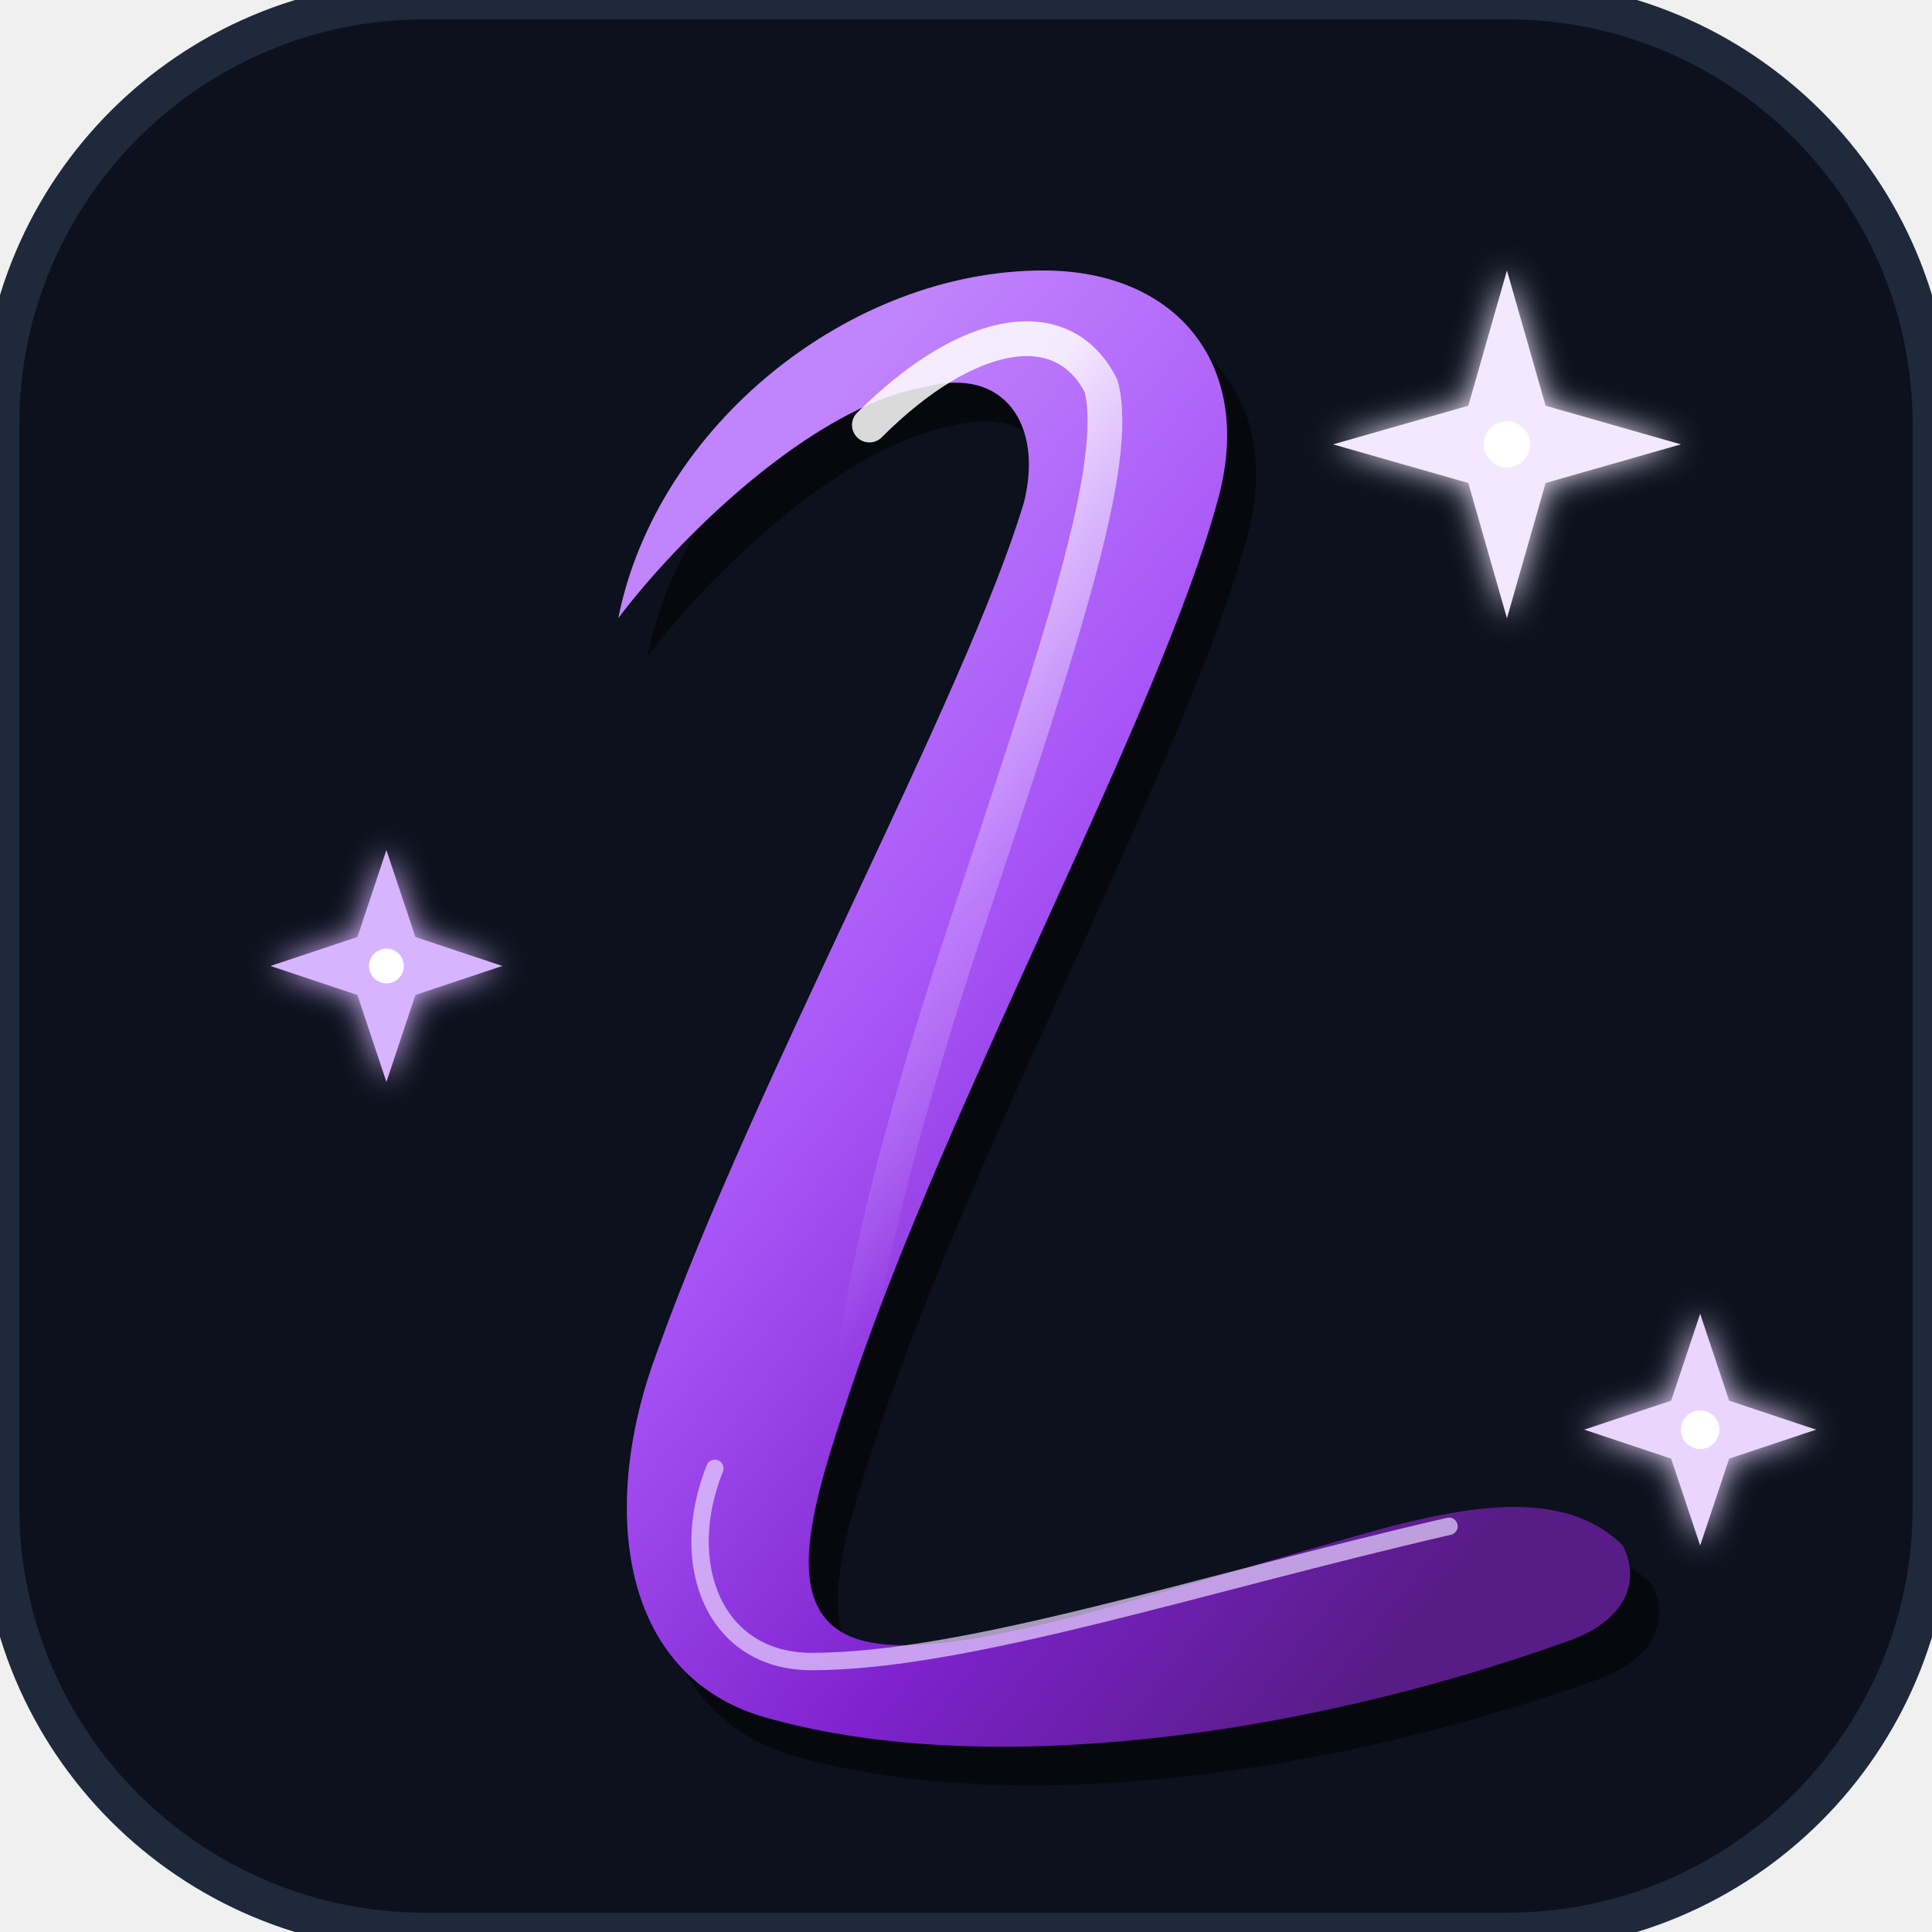
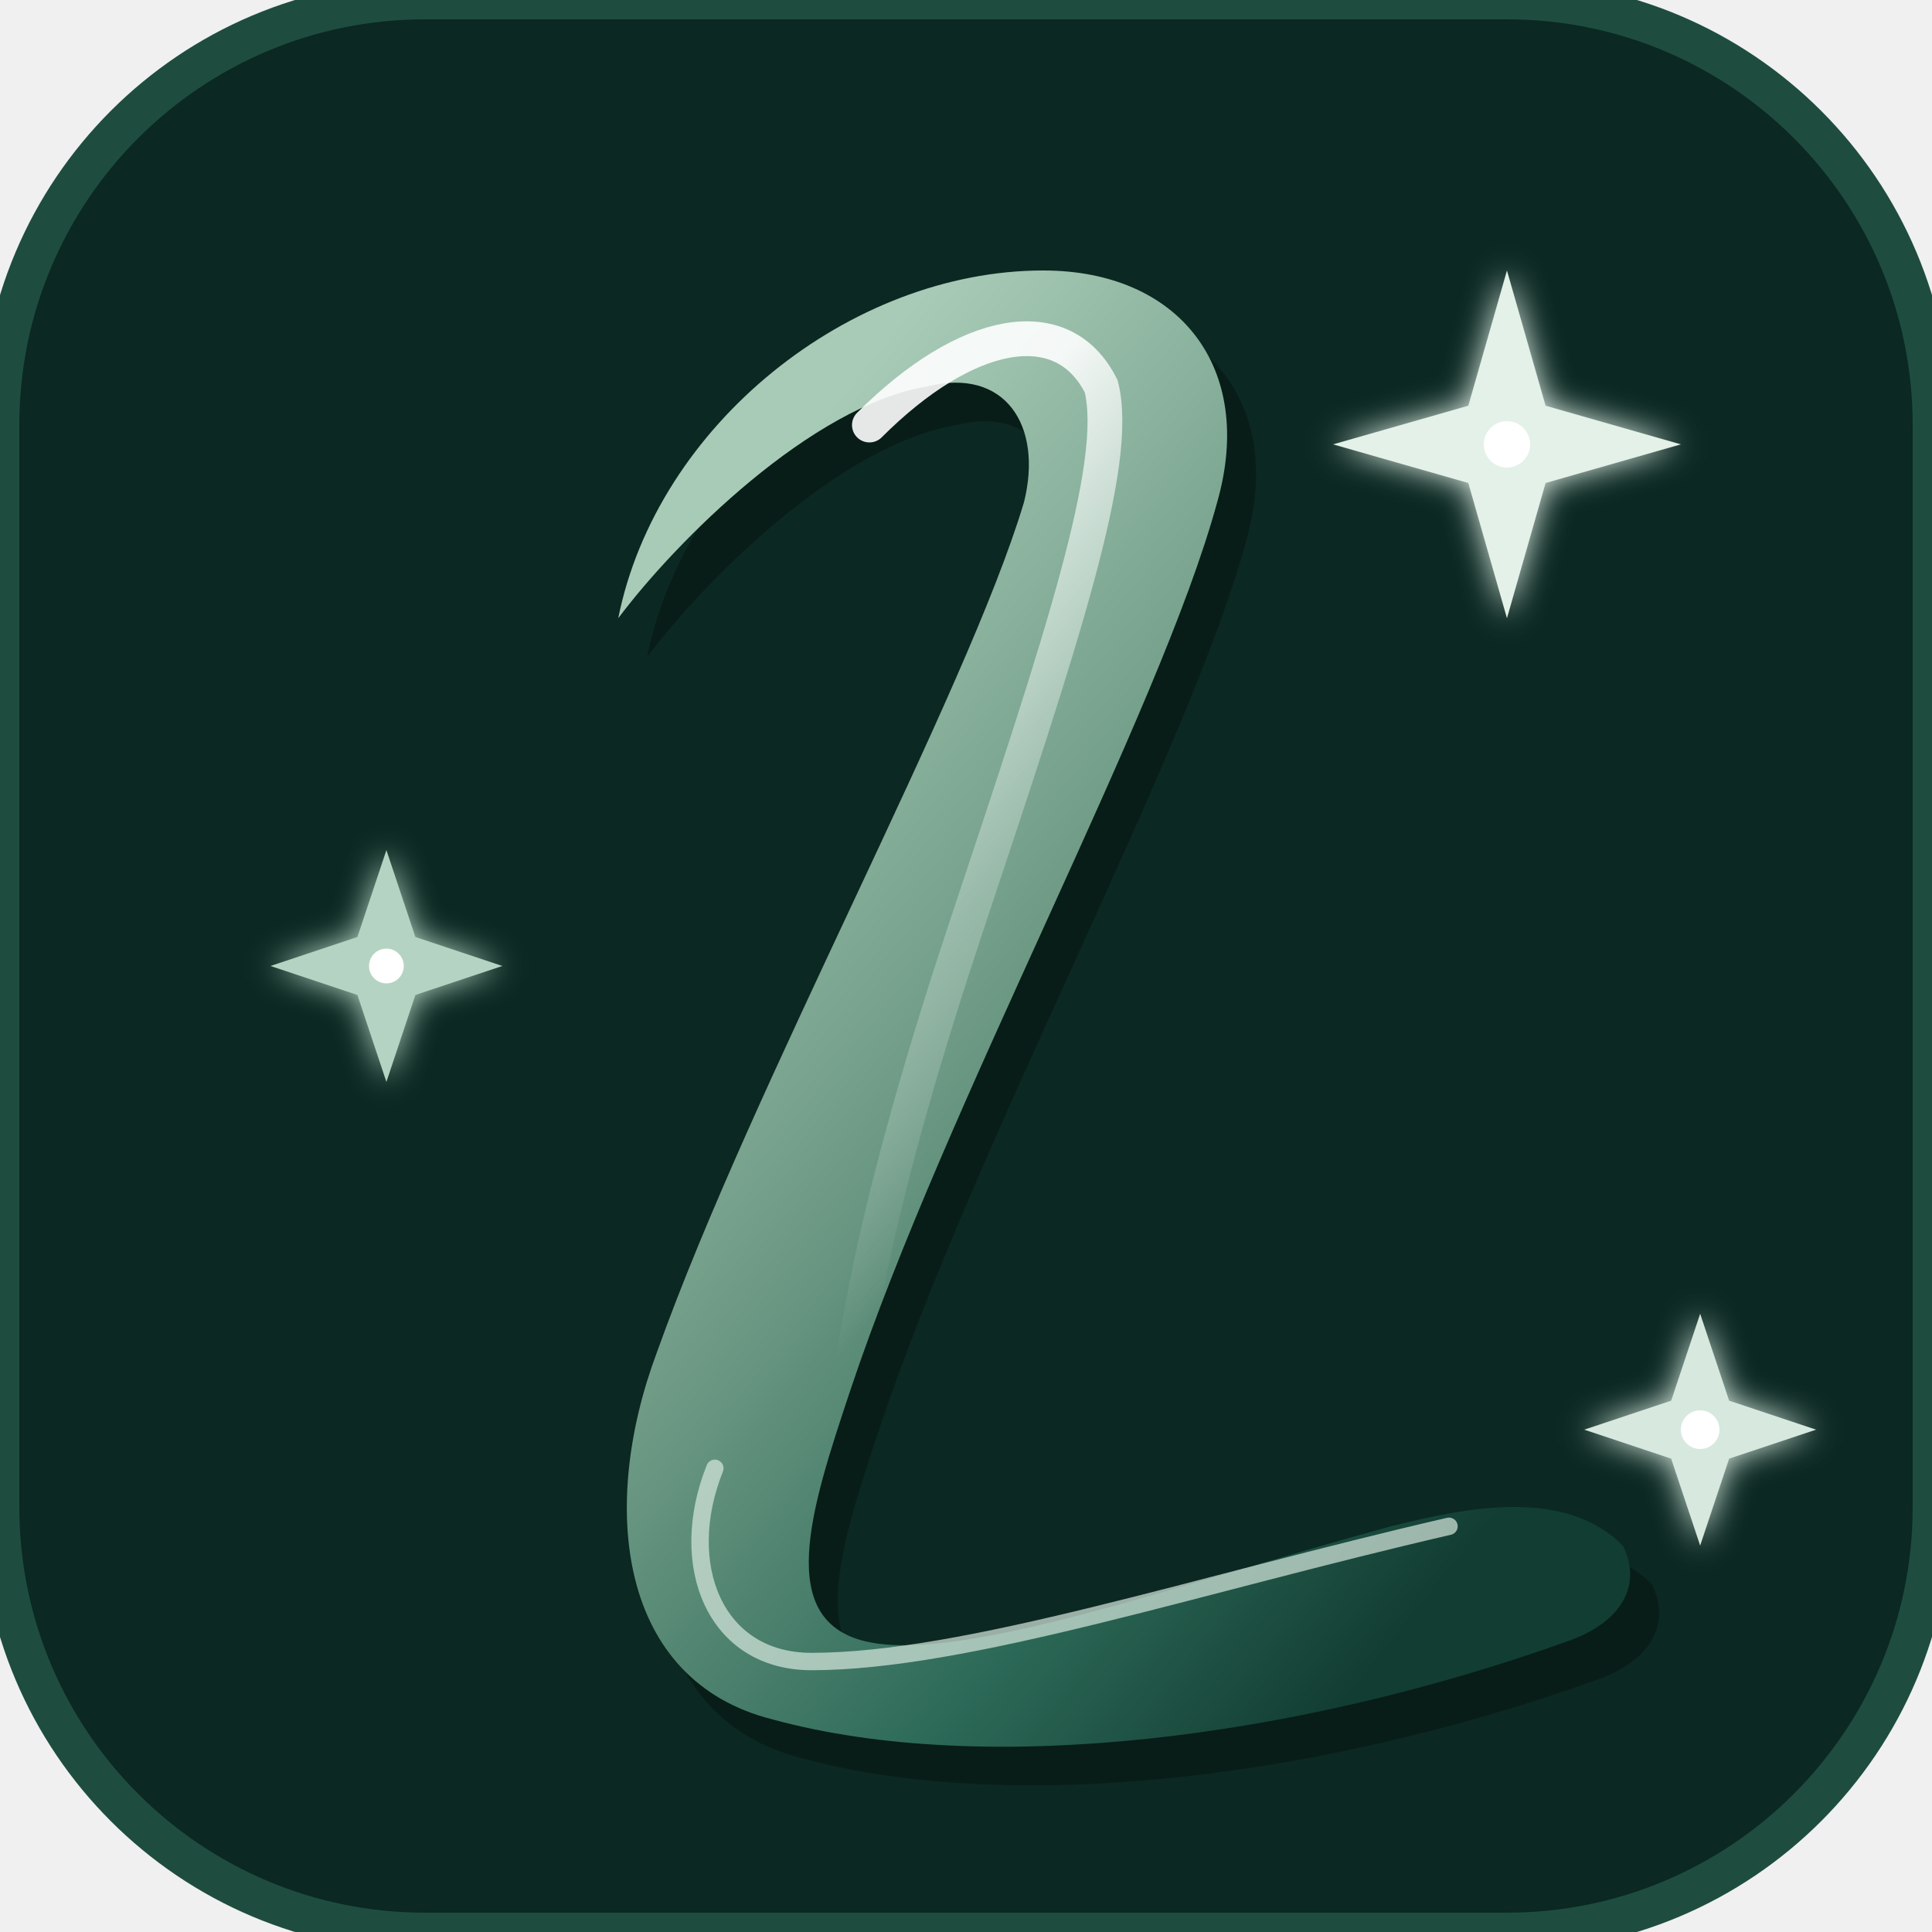
<svg xmlns="http://www.w3.org/2000/svg" width="100" height="100" viewBox="0 0 100 100" fill="none">
  <defs>
-     <linearGradient id="leegPurpleGrad" x1="18%" y1="12%" x2="82%" y2="88%">
-       <stop offset="0%" stop-color="#c084fc" />
-       <stop offset="35%" stop-color="#a855f7" />
-       <stop offset="70%" stop-color="#7e22ce" />
-       <stop offset="100%" stop-color="#581c87" />
+     <linearGradient id="leegForestGrad" x1="18%" y1="12%" x2="82%" y2="88%">
+       <stop offset="0%" stop-color="#A8CBB7" />
+       <stop offset="40%" stop-color="#6F9B86" />
+       <stop offset="75%" stop-color="#2D6A58" />
+       <stop offset="100%" stop-color="#123D32" />
    </linearGradient>
    <linearGradient id="leegHighlightGrad" x1="30%" y1="15%" x2="45%" y2="75%">
-       <stop offset="0%" stop-color="#ffffff" stop-opacity="0.85" />
-       <stop offset="60%" stop-color="#e9d5ff" stop-opacity="0.3" />
-       <stop offset="100%" stop-color="#ffffff" stop-opacity="0" />
+       <stop offset="0%" stop-color="#FFFFFF" stop-opacity="0.9" />
+       <stop offset="60%" stop-color="#D7E8DF" stop-opacity="0.35" />
+       <stop offset="100%" stop-color="#FFFFFF" stop-opacity="0" />
    </linearGradient>
    <filter id="starGlow" x="-20%" y="-20%" width="140%" height="140%">
      <feGaussianBlur stdDeviation="0.8" result="blur" />
      <feComposite in="SourceGraphic" in2="blur" operator="over" />
    </filter>
  </defs>
-   <rect width="100" height="100" rx="22" fill="#0c111d" stroke="#1e293b" stroke-width="2" />
-   <path d="M 32 32 C 34 22 44 14 54 14 C 61 14 65 19 63 26 C 60 37 49 57 44 72 C 42 78 40 84 45 85 C 50 86 61 82 72 79 C 76 78 81 77 84 80 C 85 82 84 84 81 85 C 67 90 51 92 40 89 C 32 87 31 78 34 70 C 39 56 50 36 53 26 C 54 22 52 19 48 20 C 42 21 35 28 32 32 Z" fill="#000000" opacity="0.5" transform="translate(1.5, 2)" />
-   <path d="M 32 32 C 34 22 44 14 54 14 C 61 14 65 19 63 26 C 60 37 49 57 44 72 C 42 78 40 84 45 85 C 50 86 61 82 72 79 C 76 78 81 77 84 80 C 85 82 84 84 81 85 C 67 90 51 92 40 89 C 32 87 31 78 34 70 C 39 56 50 36 53 26 C 54 22 52 19 48 20 C 42 21 35 28 32 32 Z" fill="url(#leegPurpleGrad)" />
+   <rect width="100" height="100" rx="22" fill="#0B2822" stroke="#1E4D40" stroke-width="2" />
+   <path d="M 32 32 C 34 22 44 14 54 14 C 61 14 65 19 63 26 C 60 37 49 57 44 72 C 42 78 40 84 45 85 C 50 86 61 82 72 79 C 76 78 81 77 84 80 C 85 82 84 84 81 85 C 67 90 51 92 40 89 C 32 87 31 78 34 70 C 39 56 50 36 53 26 C 54 22 52 19 48 20 C 42 21 35 28 32 32 Z" fill="#051411" opacity="0.55" transform="translate(1.5, 2)" />
+   <path d="M 32 32 C 34 22 44 14 54 14 C 61 14 65 19 63 26 C 60 37 49 57 44 72 C 42 78 40 84 45 85 C 50 86 61 82 72 79 C 76 78 81 77 84 80 C 85 82 84 84 81 85 C 67 90 51 92 40 89 C 32 87 31 78 34 70 C 39 56 50 36 53 26 C 54 22 52 19 48 20 C 42 21 35 28 32 32 Z" fill="url(#leegForestGrad)" />
  <path d="M 45 22 C 50 17 55 16 57 20 C 58 24 55 33 50 48 C 46 60 43 72 44 78" stroke="url(#leegHighlightGrad)" stroke-width="1.8" stroke-linecap="round" fill="none" />
-   <path d="M 37 76 C 35 81 37 86 42 86 C 50 86 62 82 75 79" stroke="#e9d5ff" stroke-width="0.9" stroke-linecap="round" stroke-opacity="0.7" fill="none" />
+   <path d="M 37 76 C 35 81 37 86 42 86 C 50 86 62 82 75 79" stroke="#D7E8DF" stroke-width="0.9" stroke-linecap="round" stroke-opacity="0.7" fill="none" />
  <g filter="url(#starGlow)">
-     <polygon points="78,14 80,21 87,23 80,25 78,32 76,25 69,23 76,21" fill="#f3e8ff" />
-     <circle cx="78" cy="23" r="1.2" fill="#ffffff" />
+     <polygon points="78,14 80,21 87,23 80,25 78,32 76,25 69,23 76,21" fill="#E3F1E8" />
+     <circle cx="78" cy="23" r="1.2" fill="#FFFFFF" />
  </g>
  <g filter="url(#starGlow)">
-     <polygon points="20,44 21.5,48.5 26,50 21.5,51.5 20,56 18.5,51.5 14,50 18.5,48.5" fill="#d8b4fe" />
-     <circle cx="20" cy="50" r="0.9" fill="#ffffff" />
+     <polygon points="20,44 21.5,48.5 26,50 21.5,51.5 20,56 18.5,51.5 14,50 18.5,48.5" fill="#B5D3C2" />
+     <circle cx="20" cy="50" r="0.9" fill="#FFFFFF" />
  </g>
  <g filter="url(#starGlow)">
-     <polygon points="88,68 89.5,72.5 94,74 89.5,75.5 88,80 86.5,75.5 82,74 86.5,72.5" fill="#e9d5ff" />
-     <circle cx="88" cy="74" r="1" fill="#ffffff" />
+     <polygon points="88,68 89.5,72.5 94,74 89.5,75.5 88,80 86.5,75.5 82,74 86.5,72.5" fill="#D7E8DF" />
+     <circle cx="88" cy="74" r="1" fill="#FFFFFF" />
  </g>
</svg>
